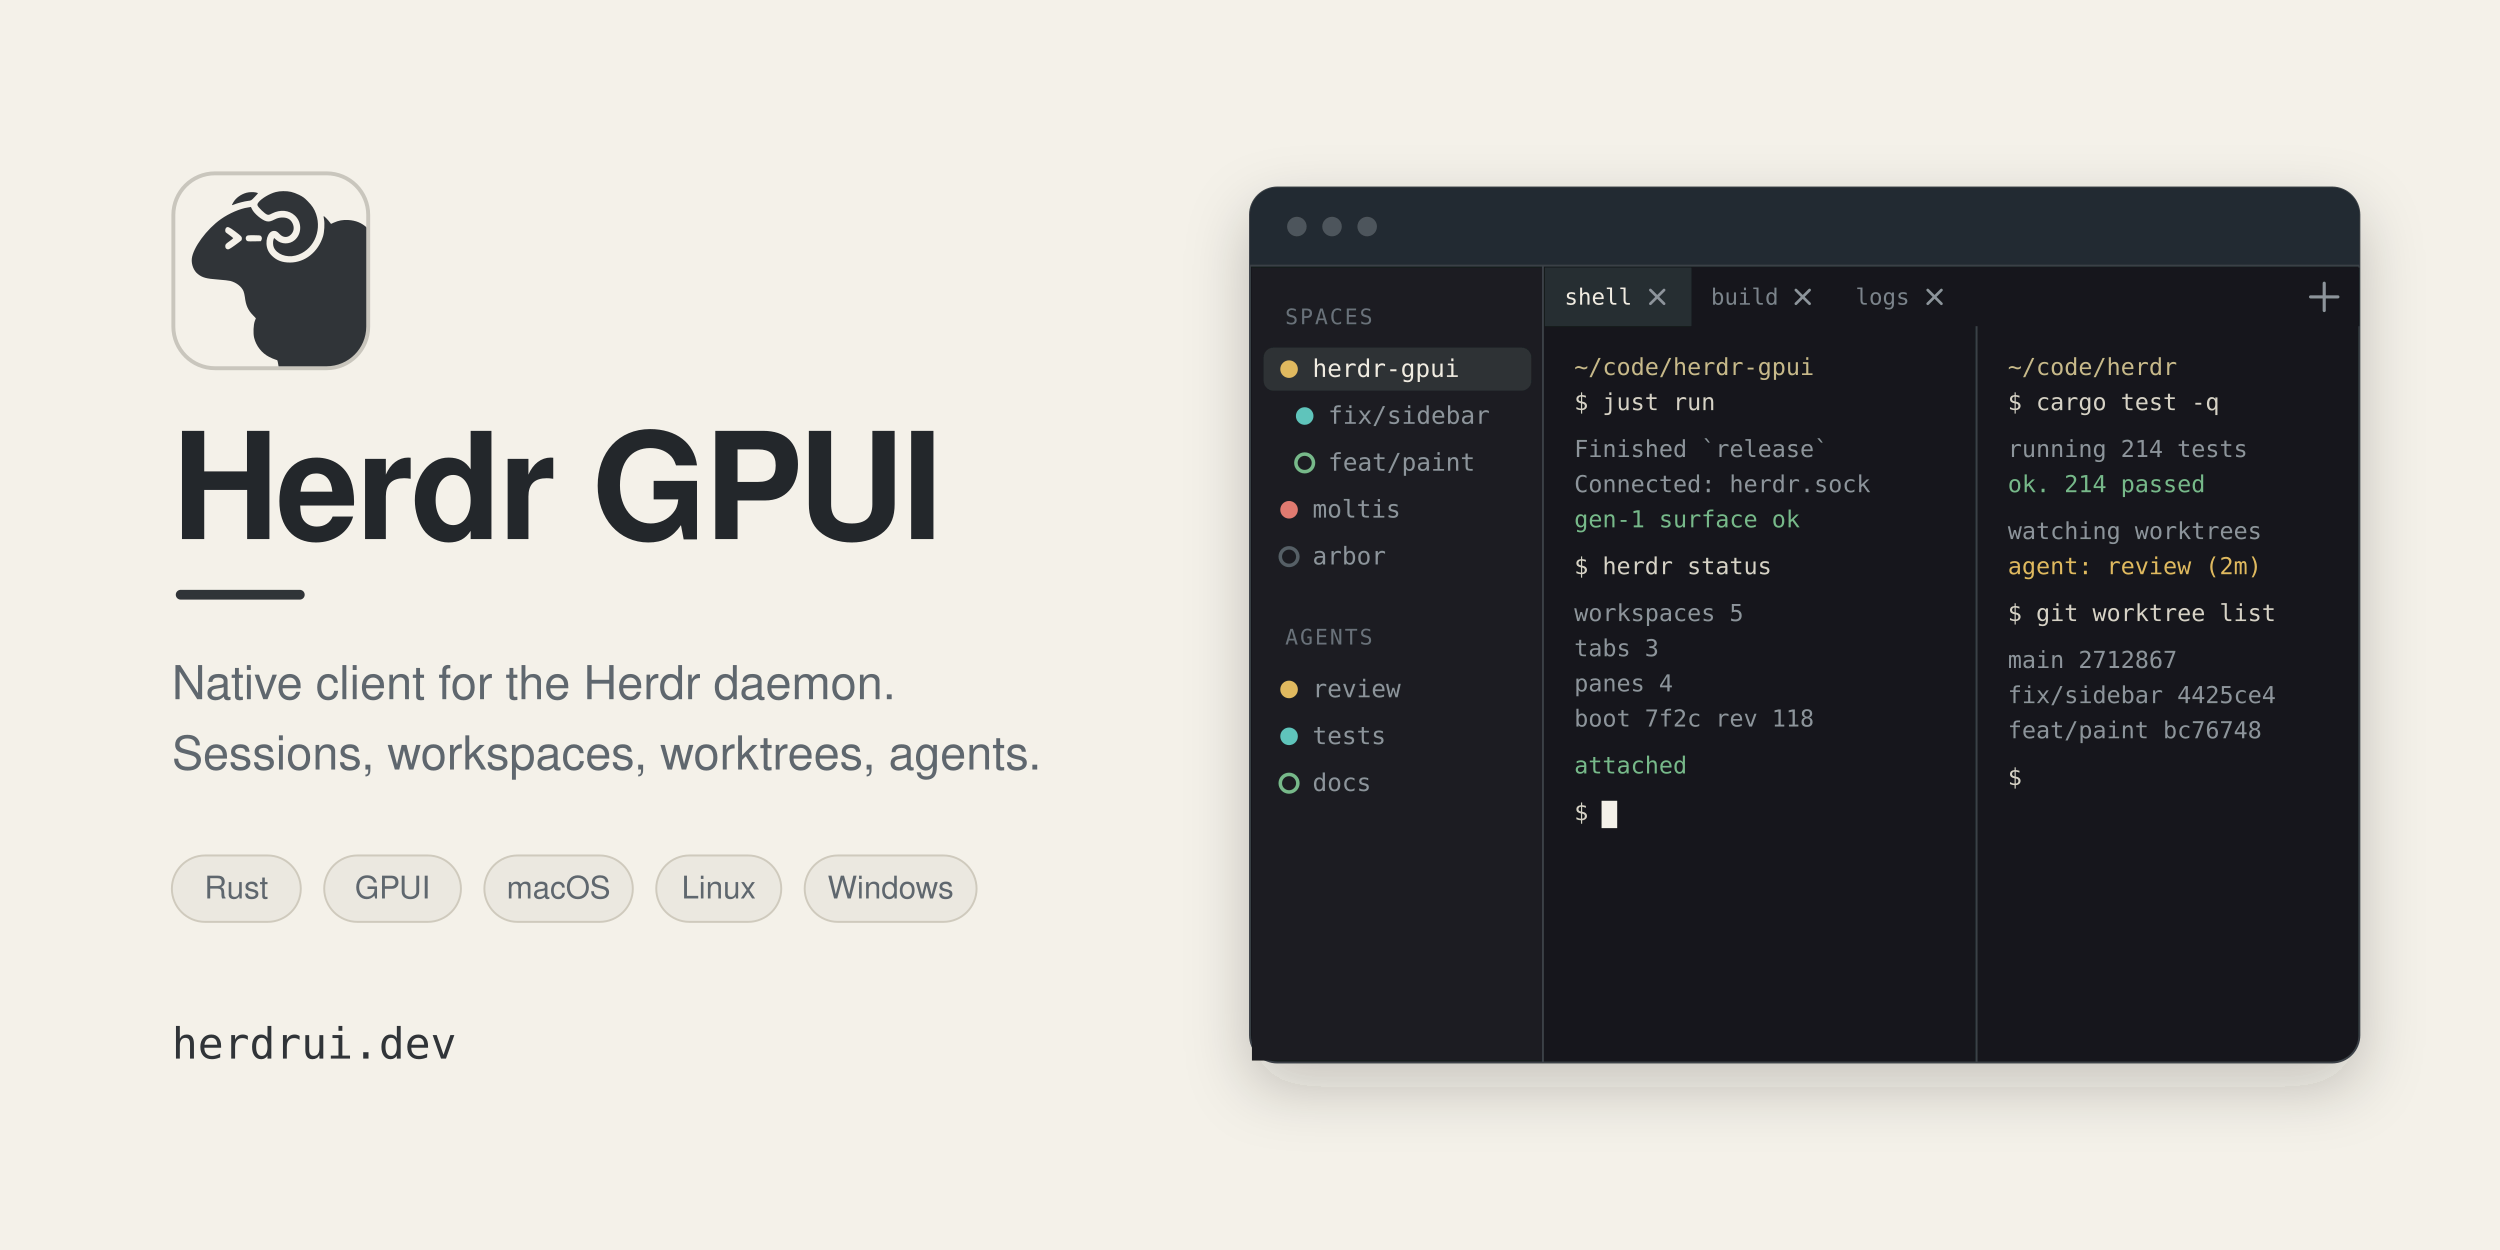
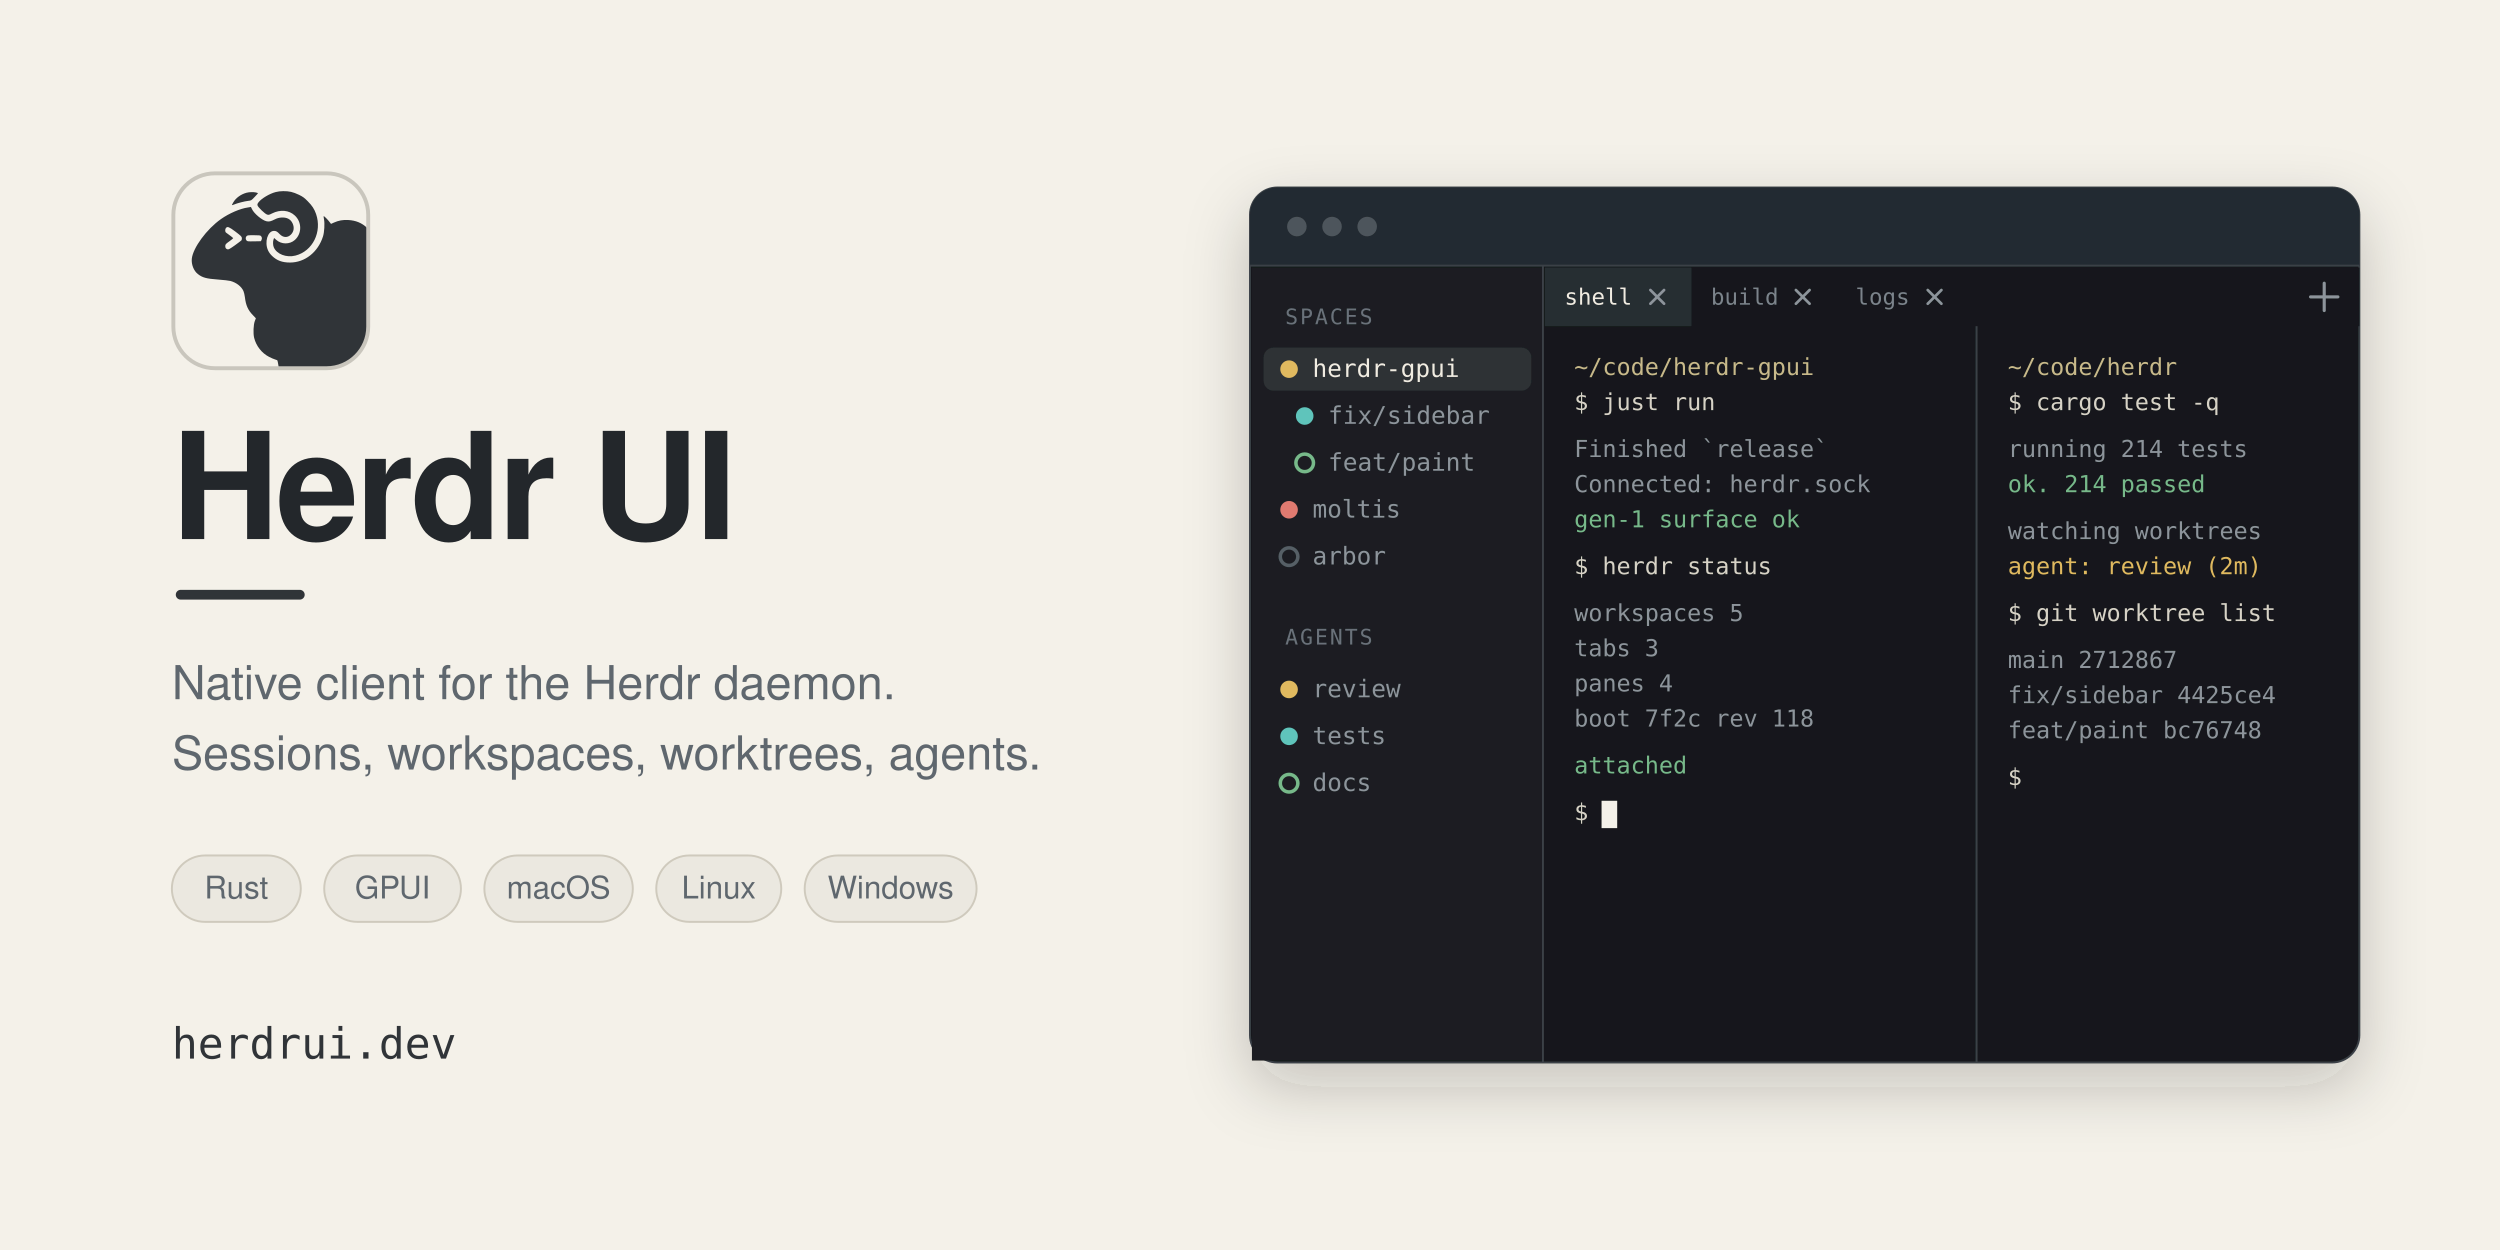
<svg xmlns="http://www.w3.org/2000/svg" width="1280" height="640" viewBox="0 0 1280 640">
  <defs>
    <path id="ram" d="M2794 3710 c-129 -33 -299 -135 -359 -214 -21 -28 -26 -42 -21 -63 9 -38 154 -178 199 -192 32 -11 41 -9 104 23 171 86 354 70 475 -43 150 -138 150 -379 0 -511 -107 -95 -278 -94 -386 2 l-46 40 -11 -29 c-16 -40 -14 -122 4 -164 60 -144 264 -222 452 -174 360 92 559 494 430 868 -36 103 -81 173 -175 267 -71 72 -100 93 -180 132 -52 26 -127 54 -167 62 -96 21 -230 20 -319 -4z M2183 3695 c-116 -32 -221 -108 -273 -199 -17 -28 -30 -54 -30 -58 0 -4 20 1 45 12 66 28 220 68 294 76 64 7 65 7 137 83 40 41 71 77 69 79 -2 2 -21 8 -42 13 -55 12 -140 10 -200 -6z M2212 3388 c-159 -22 -390 -122 -559 -241 -299 -210 -585 -600 -609 -828 -12 -118 40 -251 125 -318 96 -76 178 -98 426 -116 110 -8 224 -21 254 -29 125 -34 230 -115 272 -211 11 -24 24 -81 30 -127 20 -170 65 -271 166 -374 34 -35 63 -65 63 -67 0 -1 -10 -27 -22 -57 -29 -76 -37 -259 -14 -350 42 -170 158 -318 311 -397 44 -23 98 -46 120 -52 22 -6 45 -14 51 -18 5 -5 15 -48 22 -96 6 -48 14 -92 17 -97 4 -6 415 -10 1131 -10 l1124 0 0 1584 0 1585 -55 -19 c-84 -29 -143 -68 -232 -154 l-83 -78 -54 49 c-111 102 -233 151 -391 160 -113 6 -199 -10 -298 -54 l-60 -27 -26 34 c-37 51 -120 134 -127 128 -3 -4 0 -34 7 -67 17 -89 7 -268 -21 -356 -103 -328 -377 -545 -688 -545 -161 0 -273 41 -373 137 -37 35 -66 75 -85 116 -79 173 -8 407 124 407 44 0 68 -14 117 -66 74 -78 167 -82 238 -9 60 62 72 147 33 231 -42 90 -120 130 -238 122 -50 -4 -85 -14 -131 -37 -89 -45 -122 -52 -176 -40 -92 20 -262 163 -302 253 -11 25 -21 45 -22 45 -1 -1 -30 -6 -65 -11z m-256 -505 c115 -88 129 -102 132 -131 2 -18 -2 -40 -9 -49 -7 -8 -69 -55 -138 -105 -103 -73 -130 -88 -151 -83 -35 8 -51 34 -48 74 3 31 12 42 83 92 44 31 80 61 82 66 1 4 -30 31 -69 58 -39 28 -77 56 -85 63 -18 19 -16 72 4 94 32 35 63 23 199 -79z m528 -88 c23 -24 28 -52 14 -82 l-13 -28 -141 -3 c-130 -2 -142 -1 -158 17 -23 26 -24 66 -1 91 16 18 32 20 151 20 105 0 136 -3 148 -15z" />
    <clipPath id="tile-clip">
      <rect x="64" y="64" width="896" height="896" rx="192" />
    </clipPath>
    <filter id="lift" x="-20%" y="-20%" width="140%" height="140%">
      <feDropShadow dx="0" dy="12" stdDeviation="16" flood-color="#2c2822" flood-opacity="0.22" />
    </filter>
  </defs>
  <rect width="1280" height="640" fill="#f4f1e9" />
  <g transform="translate(81.5,81.5) scale(0.1116)">
    <rect x="64" y="64" width="896" height="896" rx="192" fill="#f4f1e9" />
    <g clip-path="url(#tile-clip)">
      <use href="#ram" transform="translate(-80 967) scale(.22 -.22)" fill="#303438" />
    </g>
    <rect x="65" y="65" width="894" height="894" rx="191" fill="none" stroke="#c9c6bd" stroke-width="18" />
  </g>
  <g font-family="Helvetica Neue, Helvetica, Arial, sans-serif">
-     <text x="88" y="276" font-size="76" font-weight="700" fill="#23272b" letter-spacing="-1.5">Herdr GPUI</text>
+     <text x="88" y="276" font-size="76" font-weight="700" fill="#23272b" letter-spacing="-1.5">Herdr UI</text>
    <rect x="90" y="302" width="66" height="5" rx="2.5" fill="#303438" />
    <text x="88" y="358" font-size="24" fill="#5f676e">Native client for the Herdr daemon.</text>
    <text x="88" y="394" font-size="24" fill="#5f676e">Sessions, workspaces, worktrees, agents.</text>
    <g font-size="16" fill="#5f676e">
      <rect x="88" y="438" width="66" height="34" rx="17" fill="#303438" fill-opacity="0.05" stroke="#cfcabd" />
      <text x="121" y="460" text-anchor="middle">Rust</text>
      <rect x="166" y="438" width="70" height="34" rx="17" fill="#303438" fill-opacity="0.05" stroke="#cfcabd" />
      <text x="201" y="460" text-anchor="middle">GPUI</text>
      <rect x="248" y="438" width="76" height="34" rx="17" fill="#303438" fill-opacity="0.05" stroke="#cfcabd" />
      <text x="286" y="460" text-anchor="middle">macOS</text>
      <rect x="336" y="438" width="64" height="34" rx="17" fill="#303438" fill-opacity="0.05" stroke="#cfcabd" />
      <text x="368" y="460" text-anchor="middle">Linux</text>
      <rect x="412" y="438" width="88" height="34" rx="17" fill="#303438" fill-opacity="0.05" stroke="#cfcabd" />
      <text x="456" y="460" text-anchor="middle">Windows</text>
    </g>
  </g>
  <text x="88" y="542" font-family="Menlo, Monaco, monospace" font-size="22" fill="#303438">herdrui.dev</text>
  <g filter="url(#lift)">
    <g>
      <rect x="640" y="96" width="568" height="448" rx="14" fill="#15181b" stroke="#3a4046" />
      <path d="M640 110a14 14 0 0 1 14-14h540a14 14 0 0 1 14 14v26H640z" fill="#232a30" />
      <line x1="640" y1="136" x2="1208" y2="136" stroke="#3a4046" />
      <circle cx="664" cy="116" r="5" fill="#4d555c" />
      <circle cx="682" cy="116" r="5" fill="#4d555c" />
      <circle cx="700" cy="116" r="5" fill="#4d555c" />
      <rect x="641" y="137" width="149" height="406" fill="#1b1f23" />
      <line x1="790" y1="136" x2="790" y2="544" stroke="#3a4046" />
      <g font-family="Menlo, Monaco, monospace" font-size="12.5" fill="#8d949b">
        <text x="658" y="166" font-size="11" fill="#6a717a" letter-spacing="1">SPACES</text>
        <rect x="647" y="178" width="137" height="22" rx="5" fill="#f4f1e9" fill-opacity="0.09" />
        <circle cx="660" cy="189" r="4.5" fill="#e0b95f" />
        <text x="672" y="193" fill="#f0ece1">herdr-gpui</text>
        <circle cx="668" cy="213" r="4.5" fill="#5fc4bb" />
        <text x="680" y="217">fix/sidebar</text>
        <circle cx="668" cy="237" r="4.5" fill="none" stroke="#77b98a" stroke-width="1.8" />
        <text x="680" y="241">feat/paint</text>
        <circle cx="660" cy="261" r="4.5" fill="#e07a70" />
        <text x="672" y="265">moltis</text>
        <circle cx="660" cy="285" r="4.5" fill="none" stroke="#565e66" stroke-width="1.8" />
        <text x="672" y="289">arbor</text>
        <text x="658" y="330" font-size="11" fill="#6a717a" letter-spacing="1">AGENTS</text>
        <circle cx="660" cy="353" r="4.5" fill="#e0b95f" />
        <text x="672" y="357">review</text>
        <circle cx="660" cy="377" r="4.5" fill="#5fc4bb" />
        <text x="672" y="381">tests</text>
        <circle cx="660" cy="401" r="4.5" fill="none" stroke="#77b98a" stroke-width="1.8" />
        <text x="672" y="405">docs</text>
      </g>
      <g font-family="Menlo, Monaco, monospace" font-size="11.5">
        <rect x="791" y="137" width="417" height="30" fill="#15181b" />
        <rect x="791" y="137" width="75" height="30" fill="#272d33" />
        <text x="801" y="156" fill="#f0ece1">shell</text>
        <g stroke="#8d949b" stroke-width="1.4" stroke-linecap="round">
          <path d="M845 148.5l7 7M852 148.5l-7 7" />
          <path d="M919.5 148.5l7 7M926.5 148.5l-7 7" />
          <path d="M987 148.5l7 7M994 148.5l-7 7" />
        </g>
        <text x="876" y="156" fill="#7b838b">build</text>
        <text x="950" y="156" fill="#7b838b">logs</text>
        <g stroke="#8d949b" stroke-width="1.6" stroke-linecap="round">
          <path d="M1183 152h14M1190 145v14" />
        </g>
      </g>
      <line x1="1012" y1="167" x2="1012" y2="544" stroke="#3a4046" />
      <g font-family="Menlo, Monaco, monospace" font-size="12">
        <text x="806" y="192" fill="#c8b98a">~/code/herdr-gpui</text>
        <text x="806" y="210" fill="#d7d2c6">$ just run</text>
        <text x="806" y="234" fill="#8d949b">Finished `release`</text>
        <text x="806" y="252" fill="#8d949b">Connected: herdr.sock</text>
        <text x="806" y="270" fill="#77b98a">gen-1 surface ok</text>
        <text x="806" y="294" fill="#d7d2c6">$ herdr status</text>
        <text x="806" y="318" fill="#8d949b">workspaces   5</text>
        <text x="806" y="336" fill="#8d949b">tabs         3</text>
        <text x="806" y="354" fill="#8d949b">panes        4</text>
        <text x="806" y="372" fill="#8d949b">boot 7f2c rev 118</text>
        <text x="806" y="396" fill="#77b98a">attached</text>
        <text x="806" y="420" fill="#d7d2c6">$ </text>
        <rect x="820" y="410" width="8" height="14" fill="#f4f1e9" />
        <text x="1028" y="192" fill="#c8b98a">~/code/herdr</text>
        <text x="1028" y="210" fill="#d7d2c6">$ cargo test -q</text>
        <text x="1028" y="234" fill="#8d949b">running 214 tests</text>
        <text x="1028" y="252" fill="#77b98a">ok. 214 passed</text>
        <text x="1028" y="276" fill="#8d949b">watching worktrees</text>
        <text x="1028" y="294" fill="#e0b95f">agent: review (2m)</text>
        <text x="1028" y="318" fill="#d7d2c6">$ git worktree list</text>
        <text x="1028" y="342" fill="#8d949b">main        2712867</text>
        <text x="1028" y="360" fill="#8d949b">fix/sidebar 4425ce4</text>
        <text x="1028" y="378" fill="#8d949b">feat/paint  bc76748</text>
        <text x="1028" y="402" fill="#d7d2c6">$ </text>
      </g>
    </g>
  </g>
</svg>
